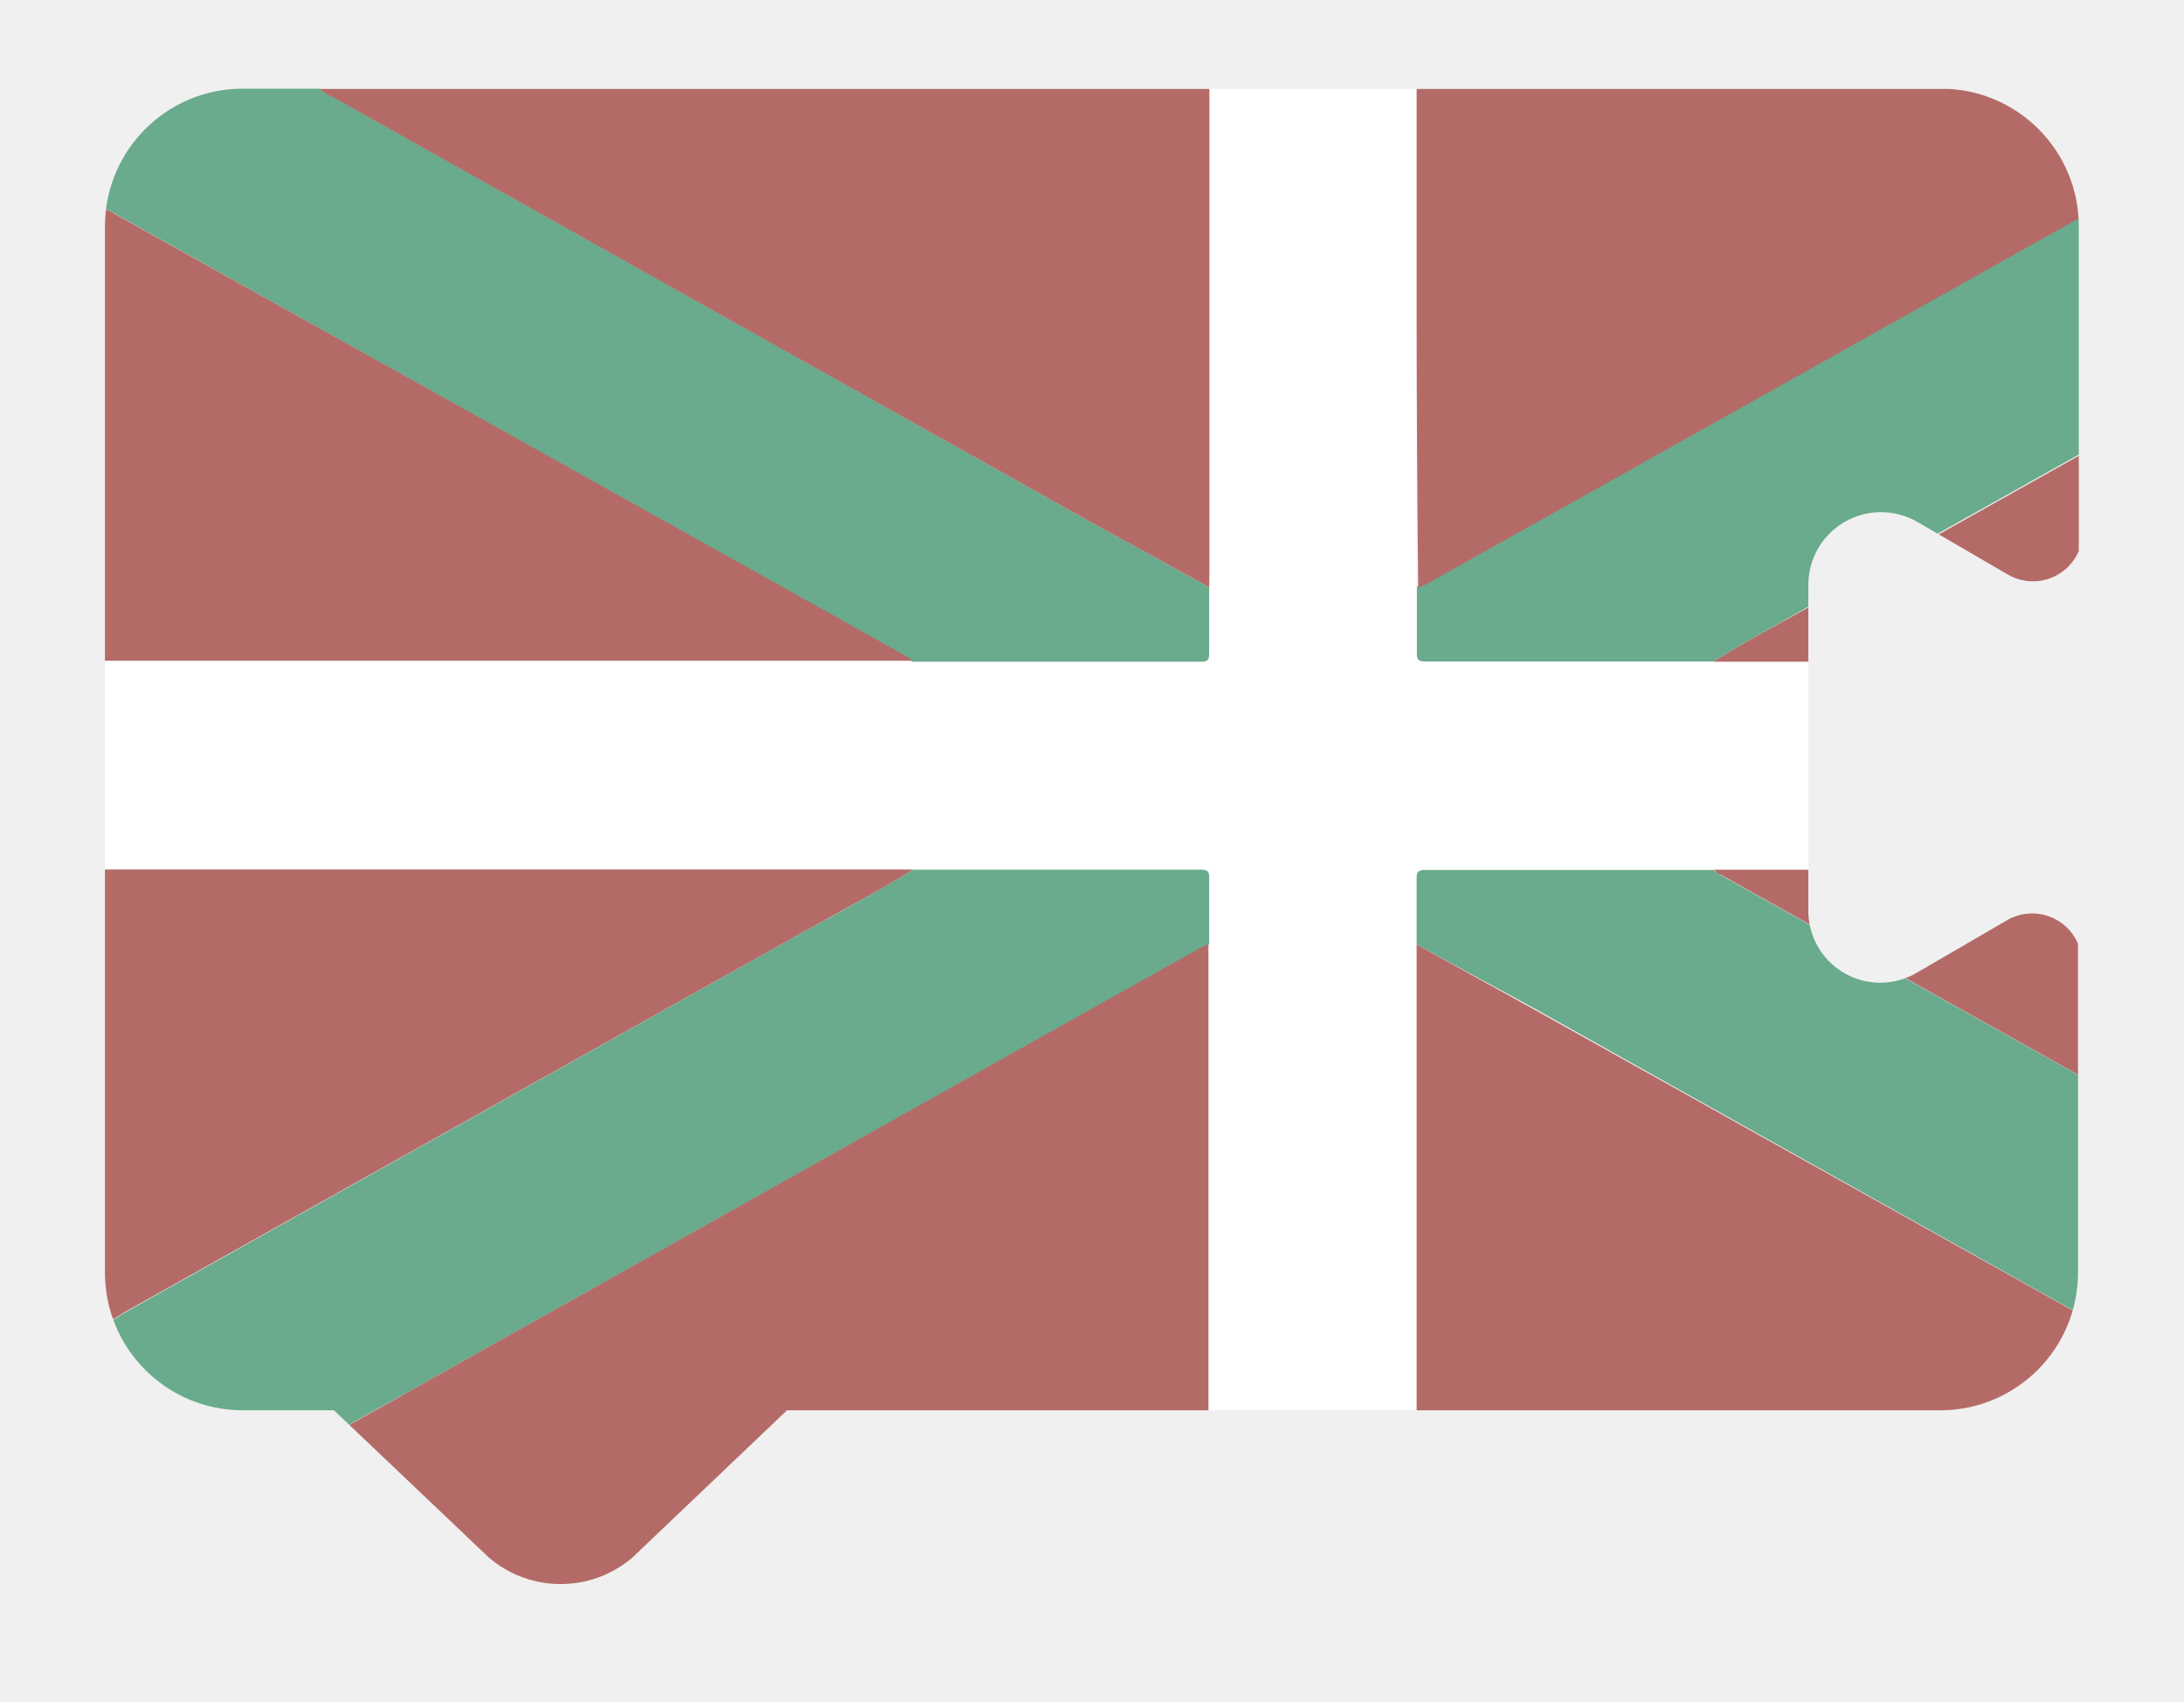
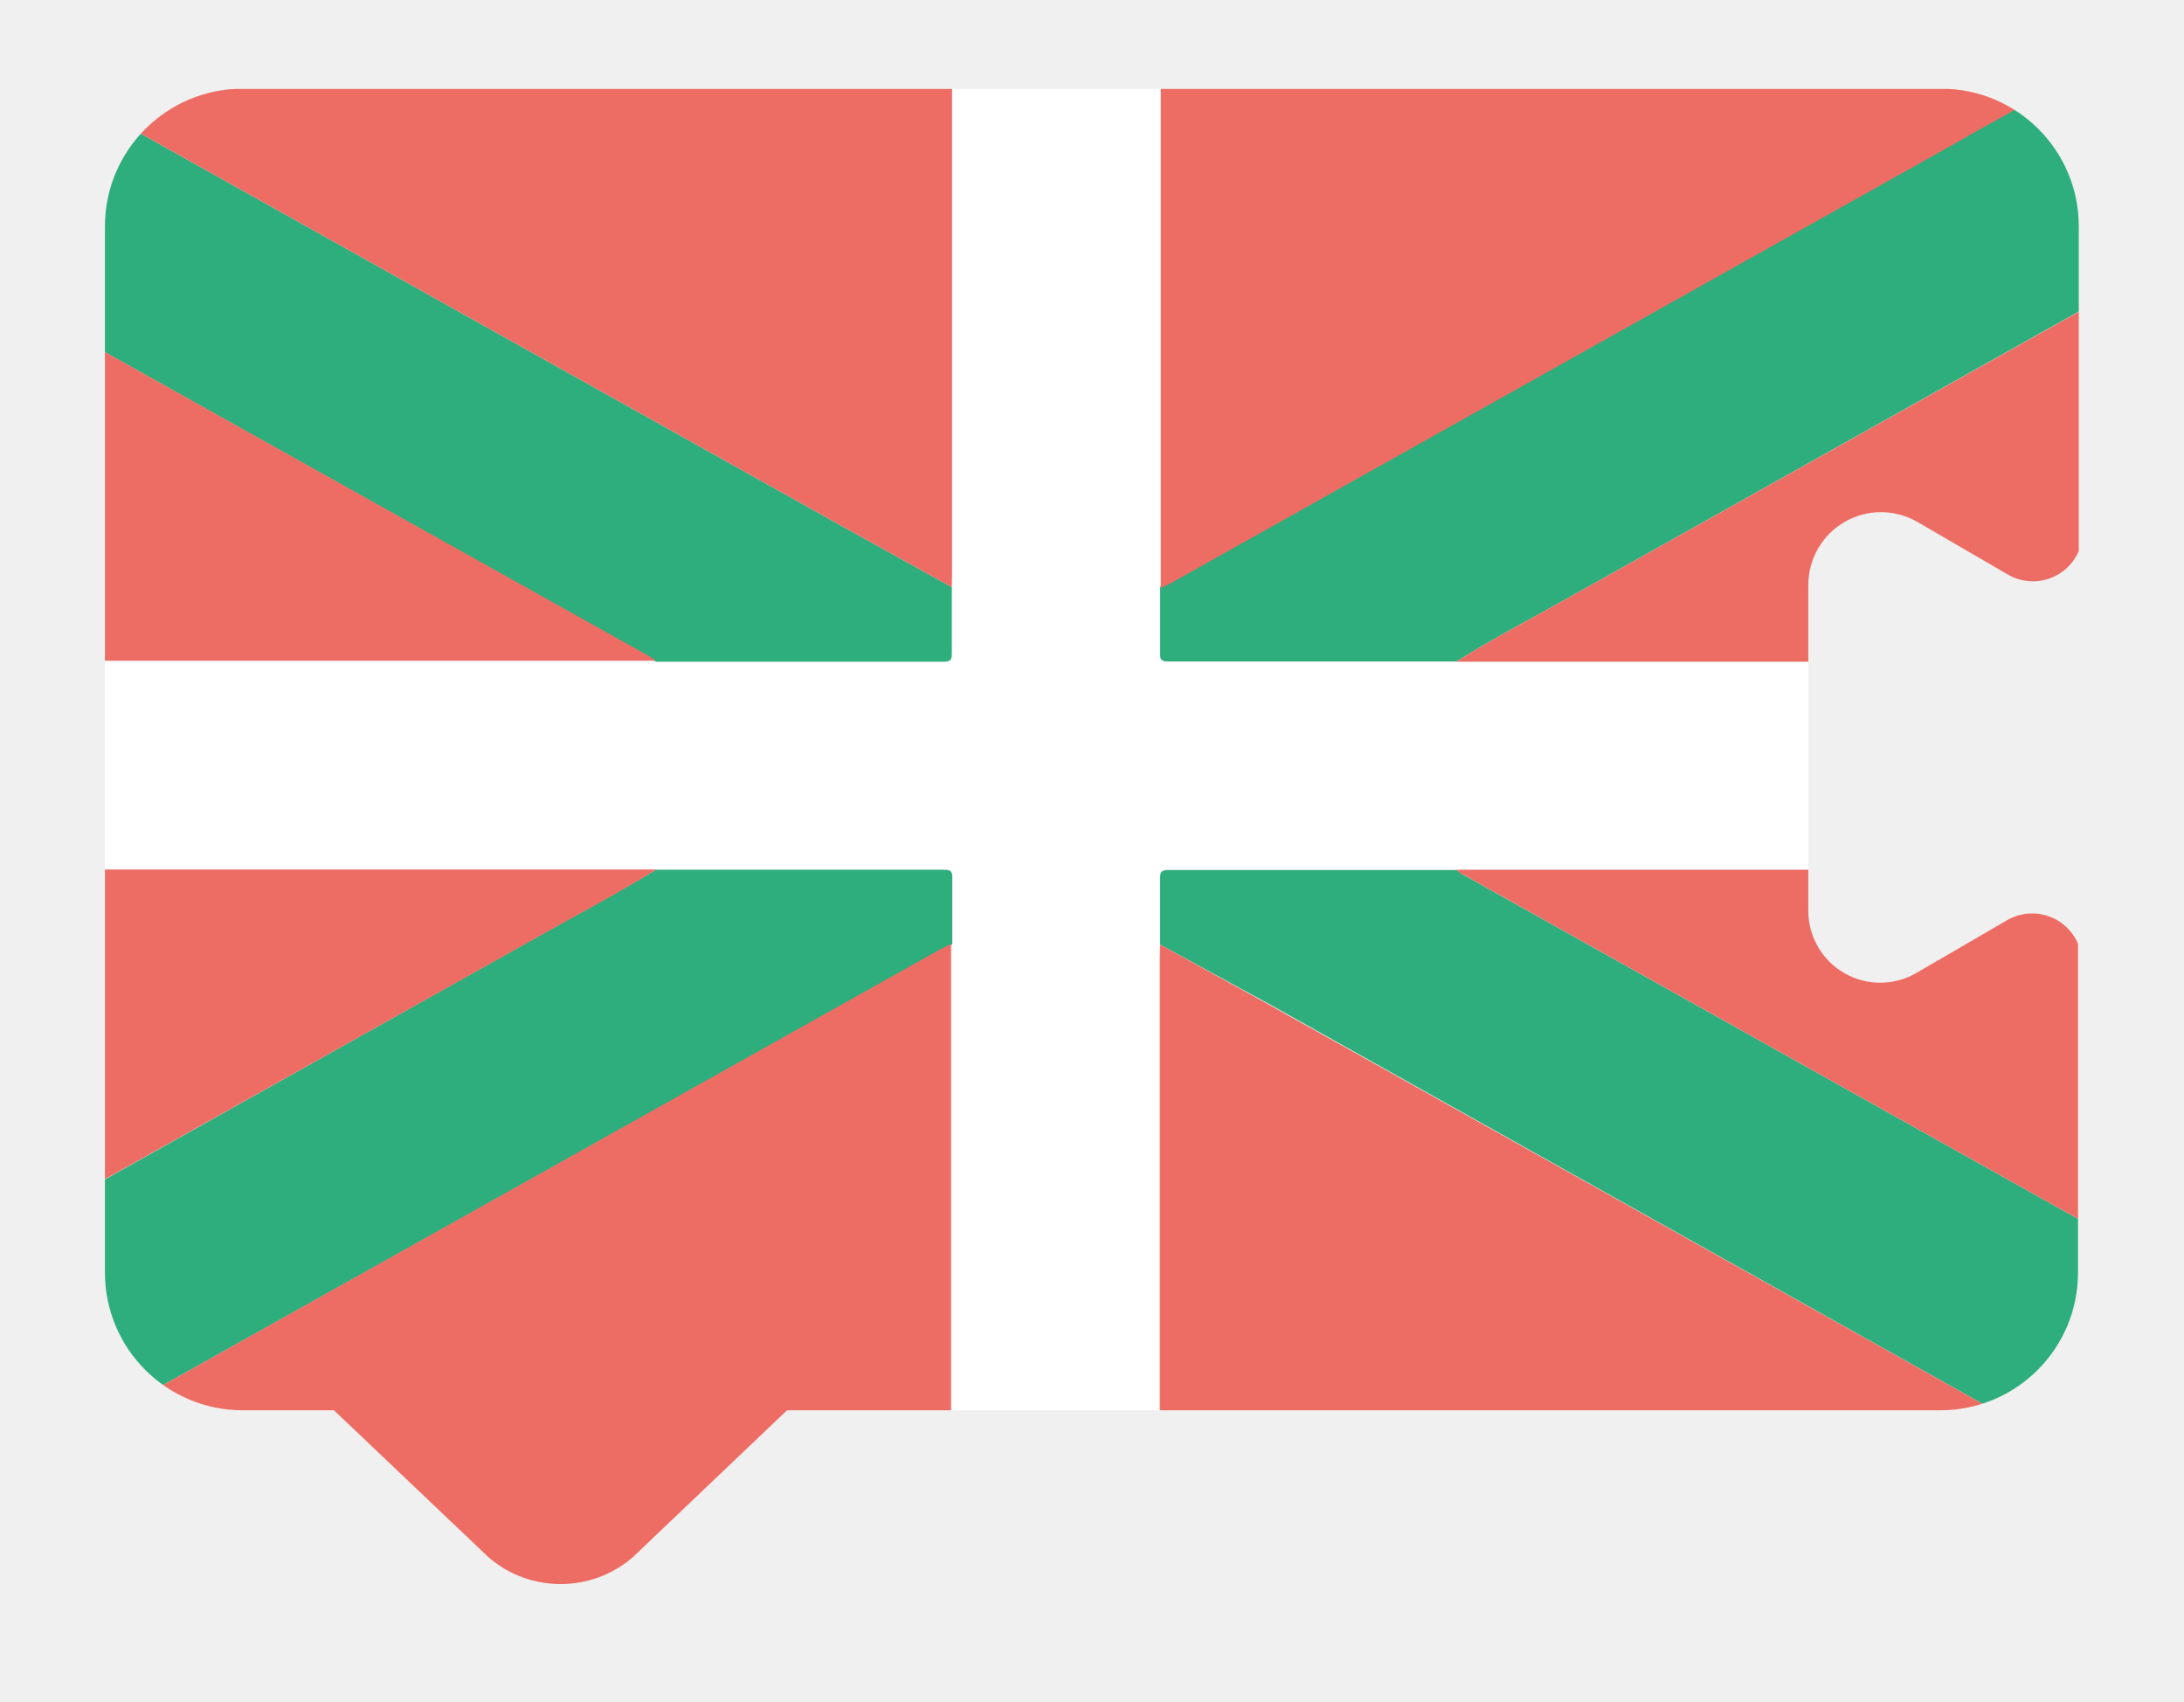
<svg xmlns="http://www.w3.org/2000/svg" viewBox="0 0 83.25 64.86">
  <defs>
+     <style>.cls-1{fill:none;}.cls-2{clip-path:url(#clip-path);}.cls-3{fill:#006bb4;}.cls-4{clip-path:url(#clip-path-2);}.cls-5{fill:#fff;}.cls-6{fill:#2eae7d;}.cls-7{fill:#ed6d64;}</style>
    <clipPath id="clip-path">
-       <path d="M68.93,22.3V34.68a2.74,2.74,0,0,0,4.14,2.39l3.44-2a1.9,1.9,0,0,1,2.7.9V48.51A5.25,5.25,0,0,1,74,53.75H30l-5.89,5.61a4.21,4.21,0,0,1-5.48,0l-5.9-5.61H9.24A5.25,5.25,0,0,1,4,48.51V8.62A5.25,5.25,0,0,1,9.24,3.38H74a5.25,5.25,0,0,1,5.24,5.24V21a1.9,1.9,0,0,1-2.7.9l-3.44-2A2.77,2.77,0,0,0,68.93,22.3Z" fill="none" />
+       <path class="cls-1" d="M67.1-48.87v12.39a2.74,2.74,0,0,0,4.13,2.39l3.45-2a1.9,1.9,0,0,1,2.69.9v12.52a5.23,5.23,0,0,1-5.24,5.24H28.2L22.31-11.8a4.25,4.25,0,0,1-5.49,0l-5.9-5.62H7.4a5.24,5.24,0,0,1-5.24-5.24V-62.55A5.25,5.25,0,0,1,7.4-67.79H72.13a5.24,5.24,0,0,1,5.24,5.24v12.38a1.9,1.9,0,0,1-2.69.9l-3.45-2A2.76,2.76,0,0,0,67.1-48.87Z" />
+     </clipPath>
+     <clipPath id="clip-path-2">
+       <path class="cls-1" d="M68.93,22.3V34.68a2.74,2.74,0,0,0,4.14,2.39l3.44-2a1.9,1.9,0,0,1,2.7.9V48.51A5.25,5.25,0,0,1,74,53.75H30l-5.89,5.61a4.21,4.21,0,0,1-5.48,0l-5.9-5.61H9.24A5.25,5.25,0,0,1,4,48.51V8.62A5.25,5.25,0,0,1,9.24,3.38H74a5.25,5.25,0,0,1,5.24,5.24V21a1.9,1.9,0,0,1-2.7.9l-3.44-2A2.77,2.77,0,0,0,68.93,22.3Z" />
    </clipPath>
  </defs>
  <g id="Capa_3" data-name="Capa 3">
-     <g clip-path="url(#clip-path)">
-       <g>
-         <path d="M96.11,25.22v7.92H65.32l-11,0c-.25,0-.31.08-.31.31,0,.85,0,1.69,0,2.53,0,.17,0,.34,0,.51V55H46.1V46.69q0-5.36,0-10.72c0-.84,0-1.68,0-2.53,0-.24-.06-.31-.3-.31l-11,0H4V25.22H45.8c.24,0,.31-.07.3-.31,0-.84,0-1.69,0-2.53,0-.18,0-.37,0-.55V3.39H54v8.28Q54,17,54,22.38c0,.84,0,1.69,0,2.53,0,.24.06.31.31.31H96.11Z" fill="#fff" />
-         <path d="M54,36c0-.84,0-1.68,0-2.53,0-.23.06-.31.31-.31l11,0c.09.06.17.13.26.18L95.66,50.17c.14.08.26.22.45.19,0,1.44,0,2.89,0,4.33,0,.23-.06.28-.29.28H87.91a1.19,1.19,0,0,0-.48-.32L58.32,38.34Z" fill="#69ab8c" />
-         <path d="M65.32,25.21h-11c-.25,0-.31-.07-.31-.31,0-.84,0-1.69,0-2.53.13-.07.27-.12.41-.2l30-16.82c1.15-.65,2.34-1.24,3.44-2h7.88c.27,0,.33.05.33.33,0,1.43,0,2.85,0,4.28a1.55,1.55,0,0,0-.65.3q-12.94,7.25-25.88,14.5C68.16,23.59,66.71,24.34,65.32,25.21Z" fill="#69ab8c" />
-         <path d="M34.79,33.15l11,0c.24,0,.31.07.3.31,0,.85,0,1.69,0,2.53l-.41.2L15.65,53c-1.16.65-2.34,1.24-3.45,2H4.31c-.24,0-.32,0-.32-.29,0-1.44,0-2.88,0-4.32a1.37,1.37,0,0,0,.66-.3L30.53,35.57C32,34.77,33.41,34,34.79,33.15Z" fill="#69ab8c" />
-         <path d="M46.09,22.38c0,.84,0,1.69,0,2.53,0,.24-.06.31-.3.31h-11a2.4,2.4,0,0,0-.26-.18Q19.45,16.58,4.37,8.14C4.26,8.07,4.16,8,4,8,4,6.55,4,5.11,4,3.66c0-.23,0-.28.28-.28H12.2a1,1,0,0,0,.45.29Q27.2,11.84,41.76,20Z" fill="#69ab8c" />
-         <path d="M46.09,22.38,41.76,20Q27.19,11.85,12.65,3.68a1,1,0,0,1-.45-.29H46.1V21.83C46.1,22,46.09,22.2,46.09,22.38Z" fill="#b46b68" />
-         <path d="M12.2,55c1.11-.74,2.29-1.33,3.45-2l30-16.82.41-.2q0,5.37,0,10.72V55c-3.88,0-21.39,13.32-25.27,13.32C13.41,68.29,19.63,55,12.2,55Z" fill="#b46b68" />
-         <path d="M87.91,3.39c-1.1.73-2.29,1.32-3.44,2l-30,16.82c-.14.08-.28.13-.41.2Q54,17,54,11.67V3.39Z" fill="#b46b68" />
-         <path d="M54,36l4.29,2.37L87.43,54.65a1.19,1.19,0,0,1,.48.32H54V36.48C54,36.31,54,36.14,54,36Z" fill="#b46b68" />
-         <path d="M4,8c.16,0,.26.08.37.15Q19.46,16.57,34.53,25a2.4,2.4,0,0,1,.26.18H4Z" fill="#b46b68" />
-         <path d="M65.32,25.21c1.39-.87,2.84-1.62,4.26-2.42q12.93-7.26,25.88-14.5a1.55,1.55,0,0,1,.65-.3V25.22H65.32Z" fill="#b46b68" />
-         <path d="M34.79,33.15c-1.38.86-2.83,1.62-4.26,2.42L4.66,50.06a1.37,1.37,0,0,1-.66.3V33.14H34.79Z" fill="#b46b68" />
-         <path d="M96.11,50.36c-.19,0-.31-.11-.45-.19L65.58,33.33c-.09,0-.17-.12-.26-.18H96.11Z" fill="#b46b68" />
-       </g>
+     <g class="cls-2">
+       <polygon class="cls-3" points="31.65 -31.85 31.65 9.52 5.91 -17.55 31.65 -31.85" />
+     </g>
+     <g class="cls-4">
+       <path class="cls-5" d="M86.3,25.22v7.92H55.51l-11,0c-.24,0-.31.08-.3.31,0,.85,0,1.69,0,2.53,0,.17,0,.34,0,.51V55H36.29V46.69c0-3.57,0-7.14,0-10.72,0-.84,0-1.68,0-2.53,0-.24-.06-.31-.3-.31l-11,0H-5.8V25.22H36c.24,0,.31-.07.3-.31,0-.84,0-1.69,0-2.53,0-.18,0-.37,0-.55V3.39h7.92v8.28c0,3.57,0,7.14,0,10.71,0,.84,0,1.69,0,2.53,0,.24.06.31.3.31H86.3Z" />
+       <path class="cls-6" d="M44.22,36c0-.84,0-1.68,0-2.53,0-.23.06-.31.3-.31l11,0c.09.06.17.13.26.18L85.85,50.17c.14.08.26.22.45.19,0,1.44,0,2.89,0,4.33,0,.23,0,.28-.28.28H78.11a1.3,1.3,0,0,0-.49-.32L48.51,38.34Z" />
+       <path class="cls-6" d="M55.52,25.21h-11c-.24,0-.31-.07-.3-.31,0-.84,0-1.69,0-2.53.14-.07.28-.12.41-.2l30-16.82c1.16-.65,2.34-1.24,3.45-2H86c.28,0,.34.05.33.33,0,1.43,0,2.85,0,4.28a1.55,1.55,0,0,0-.65.3L59.77,22.79C58.35,23.59,56.9,24.34,55.52,25.21Z" />
+       <path class="cls-6" d="M25,33.15l11,0c.24,0,.31.07.3.31,0,.85,0,1.69,0,2.53l-.41.2L5.84,53c-1.15.65-2.34,1.24-3.45,2H-5.5c-.24,0-.32,0-.31-.29,0-1.44,0-2.88,0-4.32a1.34,1.34,0,0,0,.65-.3L20.73,35.57C22.15,34.77,23.6,34,25,33.15Z" />
+       <path class="cls-6" d="M36.28,22.38c0,.84,0,1.69,0,2.53,0,.24-.06.31-.3.31H25a2.27,2.27,0,0,0-.25-.18L-5.43,8.14C-5.55,8.07-5.65,8-5.8,8c0-1.44,0-2.88,0-4.33,0-.23,0-.28.28-.28H2.39a1.09,1.09,0,0,0,.45.29L32,20Z" />
+       <path class="cls-7" d="M36.28,22.38,32,20,2.84,3.68a1.09,1.09,0,0,1-.45-.29h33.9V21.83C36.29,22,36.28,22.2,36.28,22.38Z" />
+       <path class="cls-7" d="M2.39,55c1.11-.74,2.3-1.33,3.45-2l30-16.82.41-.2c0,3.58,0,7.15,0,10.72V55C32.42,55,14.9,68.29,11,68.29,3.6,68.29,9.82,55,2.39,55Z" />
+       <path class="cls-7" d="M78.11,3.39c-1.11.73-2.29,1.32-3.45,2l-30,16.82c-.13.08-.27.13-.41.2,0-3.57,0-7.14,0-10.71V3.39Z" />
+       <path class="cls-7" d="M44.22,36l4.29,2.37L77.62,54.65a1.3,1.3,0,0,1,.49.32H44.21V36.48C44.21,36.31,44.22,36.14,44.22,36Z" />
+       <path class="cls-7" d="M-5.8,8c.15,0,.25.08.37.15L24.73,25a2.27,2.27,0,0,1,.25.18H-5.8Z" />
+       <path class="cls-7" d="M55.52,25.21c1.38-.87,2.83-1.62,4.25-2.42L85.65,8.29A1.55,1.55,0,0,1,86.3,8V25.22H55.52Z" />
+       <path class="cls-7" d="M25,33.15c-1.38.86-2.83,1.62-4.25,2.42L-5.15,50.06a1.34,1.34,0,0,1-.65.3V33.14H25Z" />
+       <path class="cls-7" d="M86.3,50.36c-.19,0-.31-.11-.45-.19L55.77,33.33c-.09,0-.17-.12-.26-.18H86.3Z" />
    </g>
  </g>
</svg>
